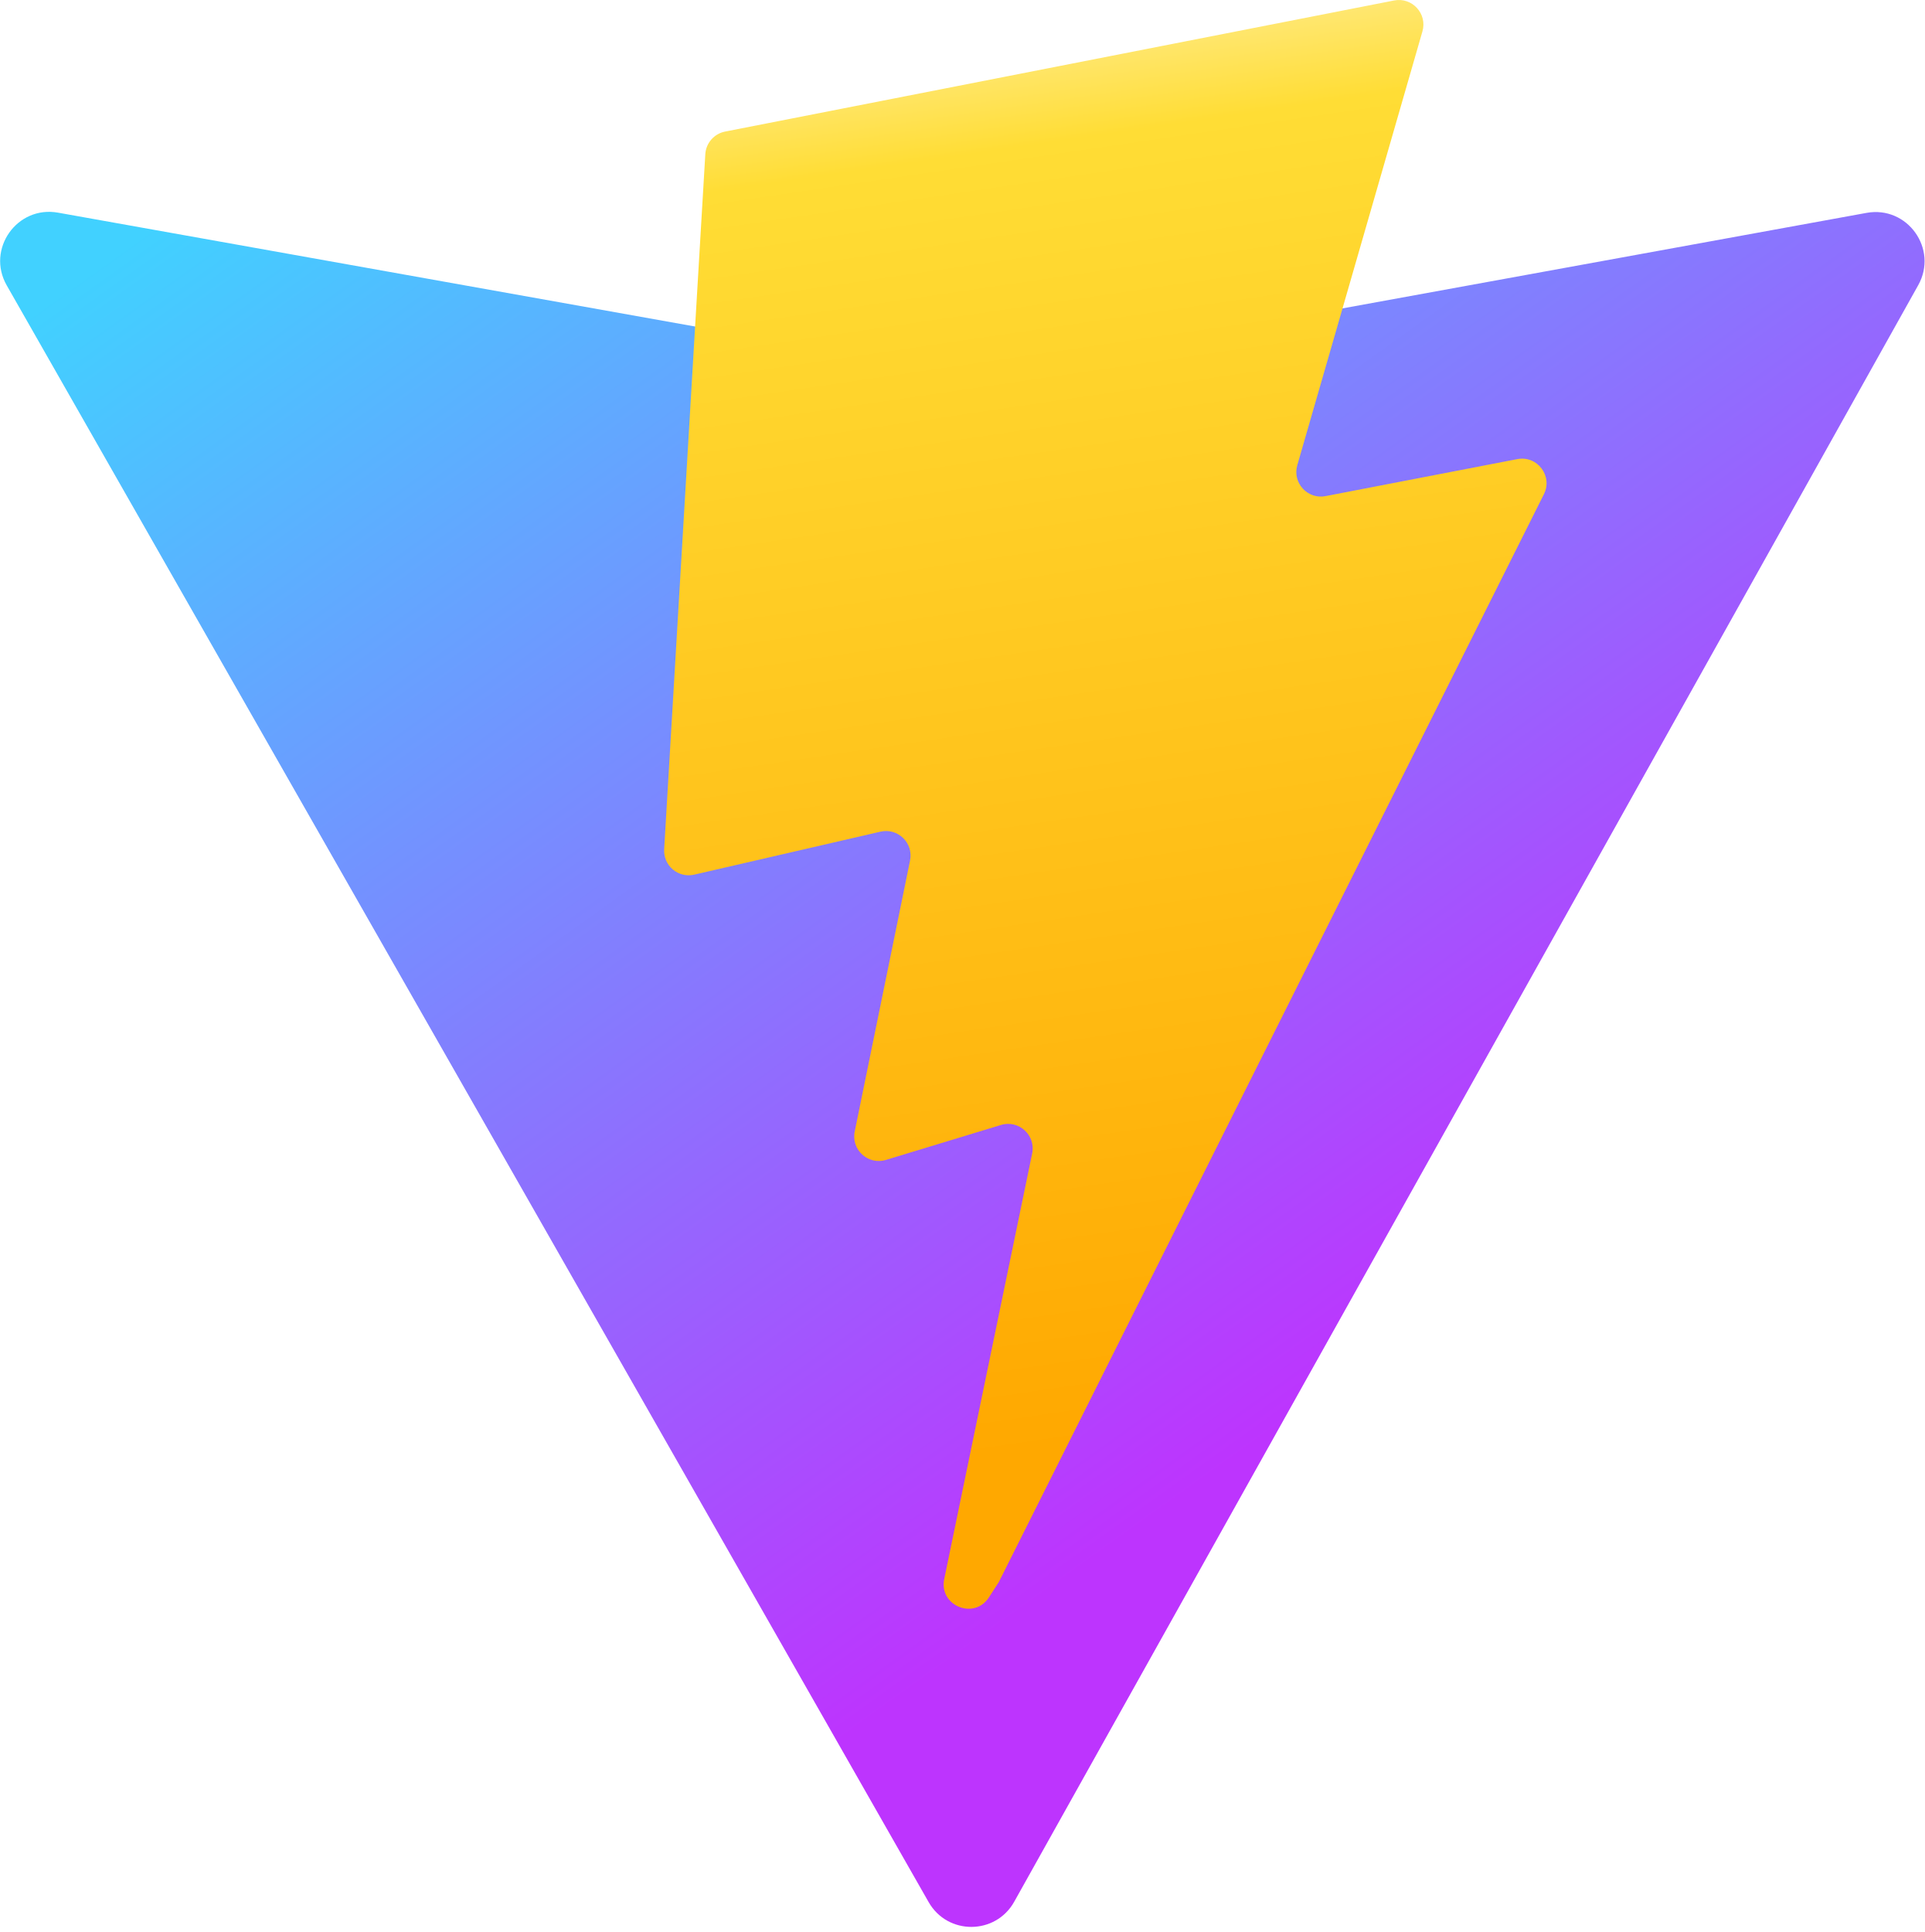
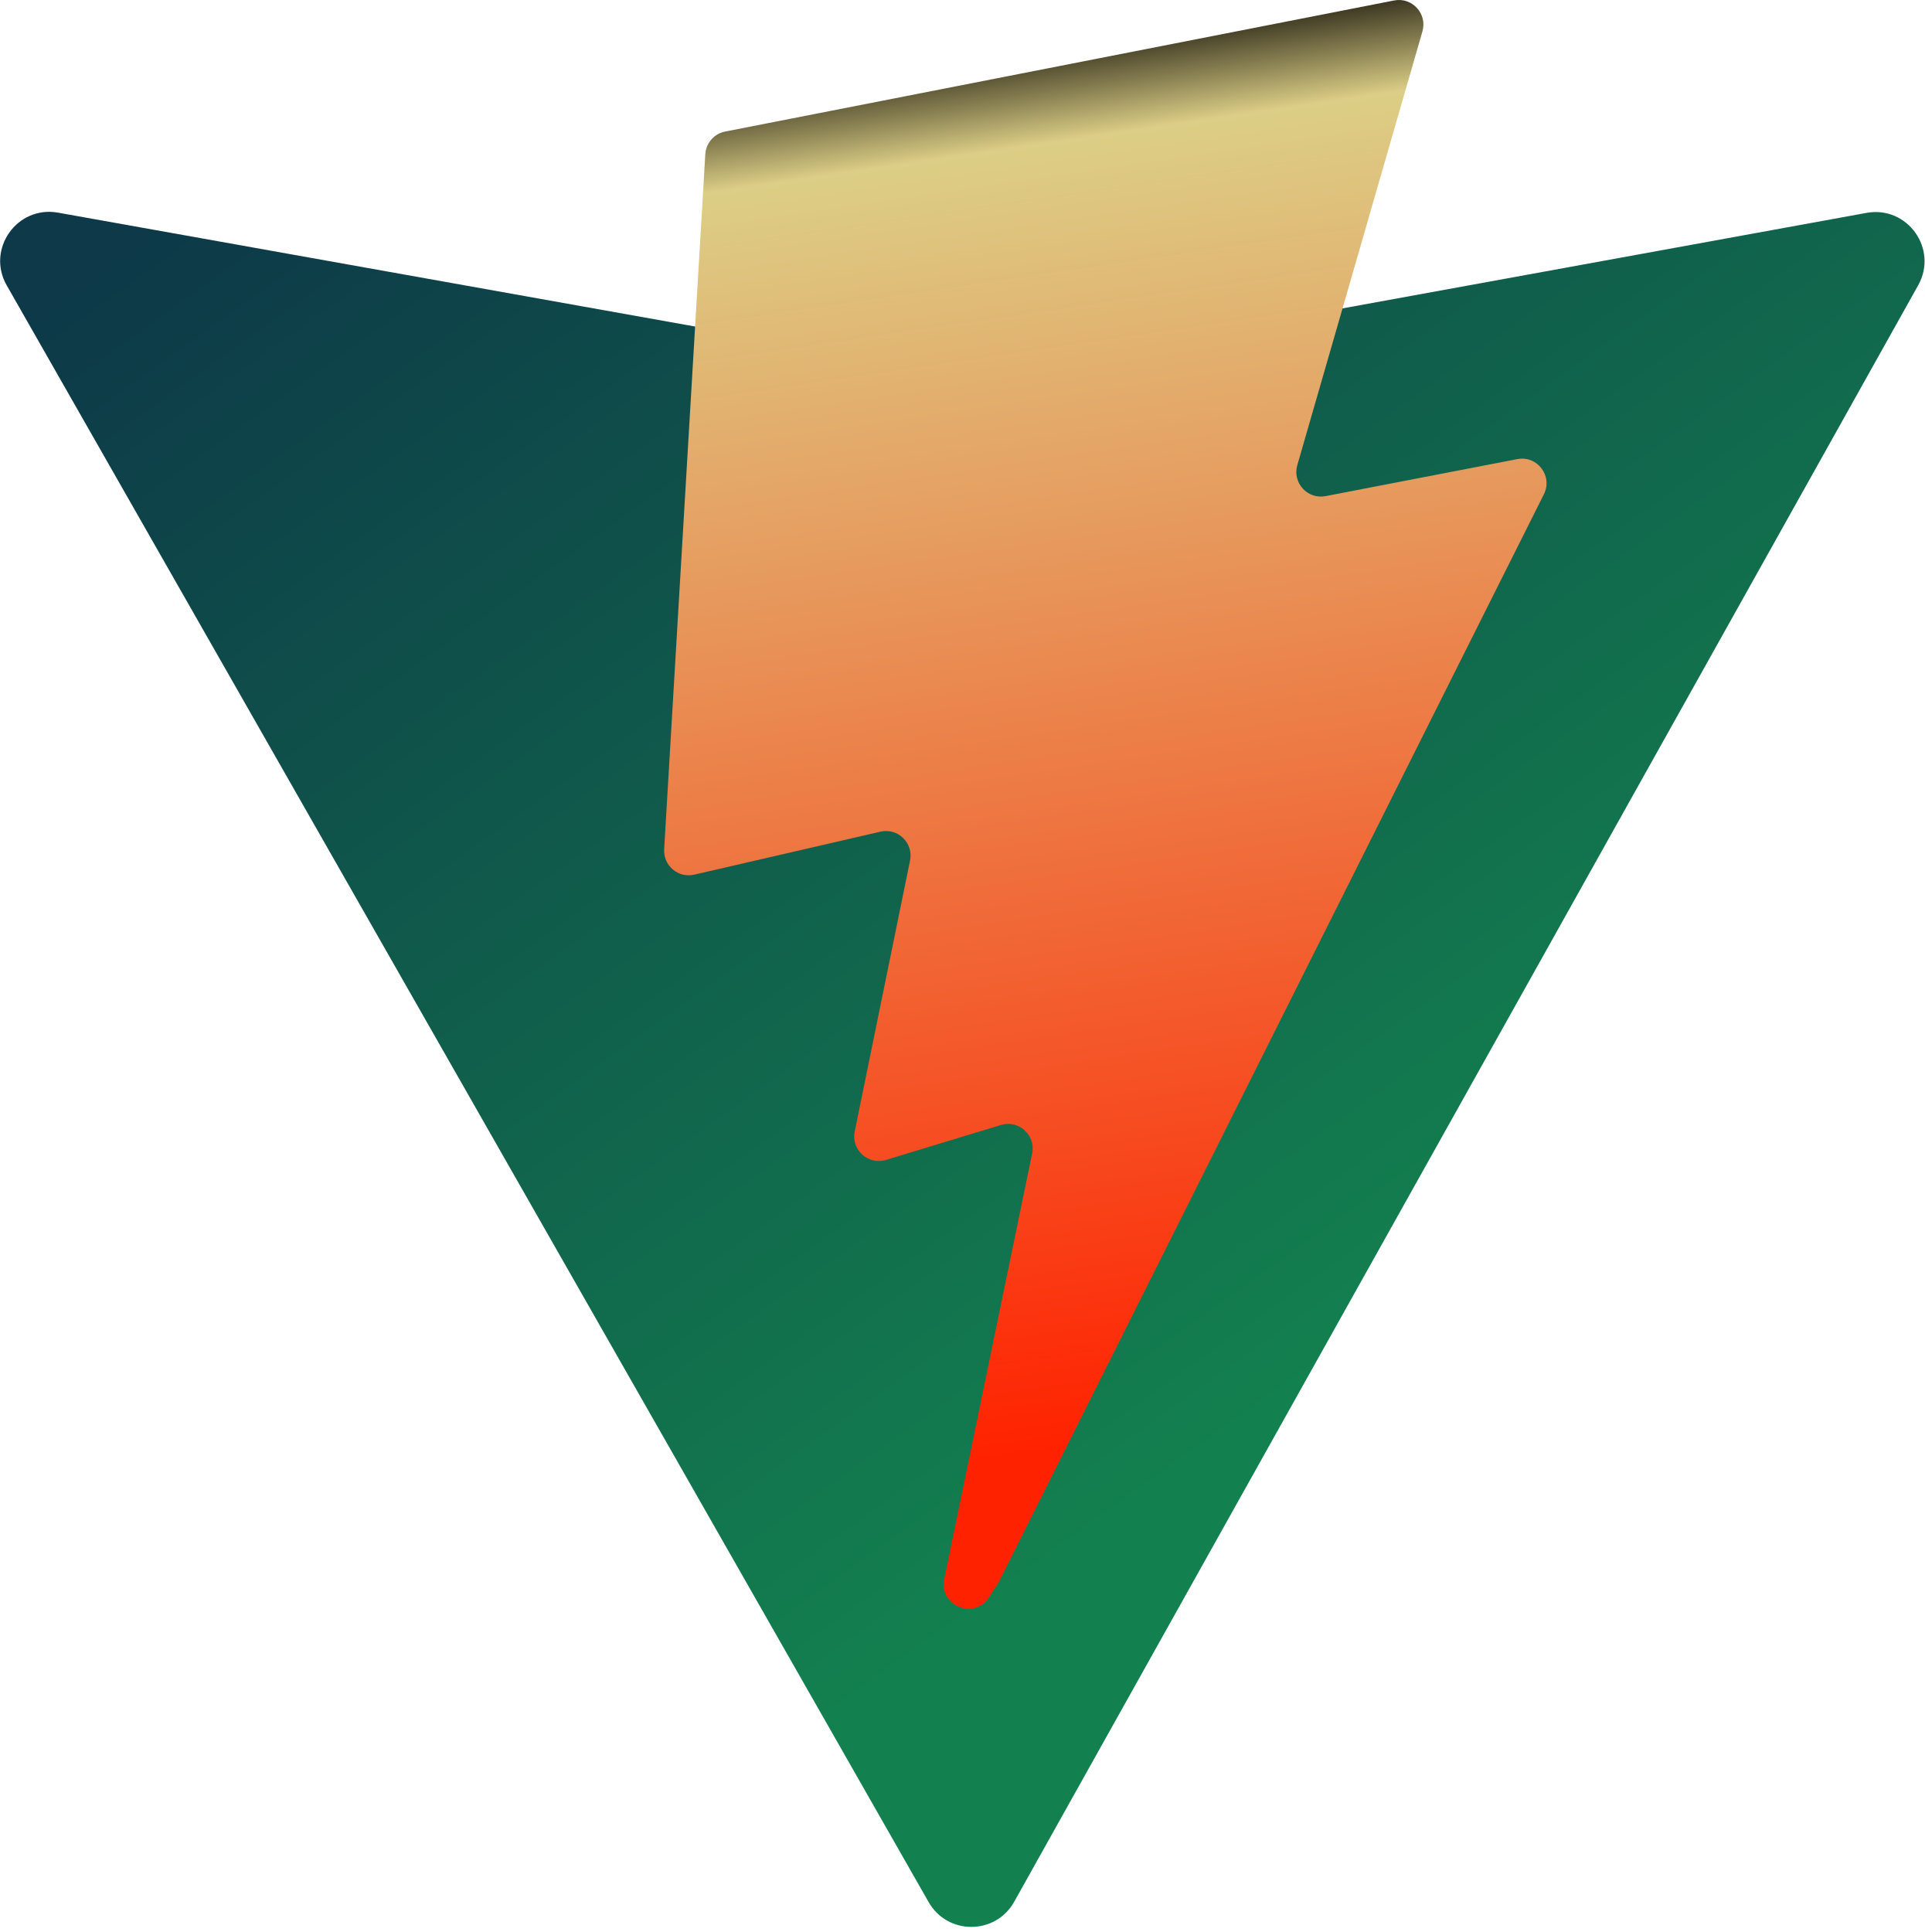
<svg xmlns="http://www.w3.org/2000/svg" aria-hidden="true" role="img" class="iconify iconify--logos" width="31.88" height="32" preserveAspectRatio="xMidYMid meet" viewBox="0 0 256 257">
  <defs>
    <linearGradient id="IconifyId1813088fe1fbc01fb466" x1="-.828%" x2="57.636%" y1="7.652%" y2="78.411%">
-       <stop offset="0%" stop-color="#41D1FF" />
-       <stop offset="100%" stop-color="#BD34FE" />
+       <stop offset="0%" stop-color="#0d3948" />
+       <stop offset="100%" stop-color="#13814f" />
    </linearGradient>
    <linearGradient id="IconifyId1813088fe1fbc01fb467" x1="43.376%" x2="50.316%" y1="2.242%" y2="89.03%">
-       <stop offset="0%" stop-color="#FFEA83" />
-       <stop offset="8.333%" stop-color="#FFDD35" />
-       <stop offset="100%" stop-color="#FFA800" />
+       <stop offset="0%" stop-color="#0c0b04" />
+       <stop offset="8.333%" stop-color="#dcce86" />
+       <stop offset="100%" stop-color="#ff2200" />
    </linearGradient>
  </defs>
-   <path fill="url(#IconifyId1813088fe1fbc01fb466)" d="M255.153 37.938L134.897 252.976c-2.483 4.44-8.862 4.466-11.382.048L.875 37.958c-2.746-4.814 1.371-10.646 6.827-9.67l120.385 21.517a6.537 6.537 0 0 0 2.322-.004l117.867-21.483c5.438-.991 9.574 4.796 6.877 9.62Z" />
-   <path fill="url(#IconifyId1813088fe1fbc01fb467)" d="M185.432.063L96.44 17.501a3.268 3.268 0 0 0-2.634 3.014l-5.474 92.456a3.268 3.268 0 0 0 3.997 3.378l24.777-5.718c2.318-.535 4.413 1.507 3.936 3.838l-7.361 36.047c-.495 2.426 1.782 4.5 4.151 3.78l15.304-4.649c2.372-.72 4.652 1.36 4.15 3.788l-11.698 56.621c-.732 3.542 3.979 5.473 5.943 2.437l1.313-2.028l72.516-144.72c1.215-2.423-.88-5.186-3.54-4.672l-25.505 4.922c-2.396.462-4.435-1.77-3.759-4.114l16.646-57.705c.677-2.35-1.37-4.583-3.769-4.113Z" />
+   <path fill="url(#IconifyId1813088fe1fbc01fb466)" d="M255.153 37.938L134.897 252.976c-2.483 4.44-8.862 4.466-11.382.048L.875 37.958c-2.746-4.814 1.371-10.646 6.827-9.67l120.385 21.517a6.537 6.537 0 0 0 2.322-.004l117.867-21.483c5.438-.991 9.574 4.796 6.877 9.62Z">
+     </path>
+   <path fill="url(#IconifyId1813088fe1fbc01fb467)" d="M185.432.063L96.44 17.501a3.268 3.268 0 0 0-2.634 3.014l-5.474 92.456a3.268 3.268 0 0 0 3.997 3.378l24.777-5.718c2.318-.535 4.413 1.507 3.936 3.838l-7.361 36.047c-.495 2.426 1.782 4.5 4.151 3.78l15.304-4.649c2.372-.72 4.652 1.36 4.15 3.788l-11.698 56.621c-.732 3.542 3.979 5.473 5.943 2.437l1.313-2.028l72.516-144.72c1.215-2.423-.88-5.186-3.54-4.672l-25.505 4.922c-2.396.462-4.435-1.77-3.759-4.114l16.646-57.705c.677-2.35-1.37-4.583-3.769-4.113Z">
+     </path>
</svg>
